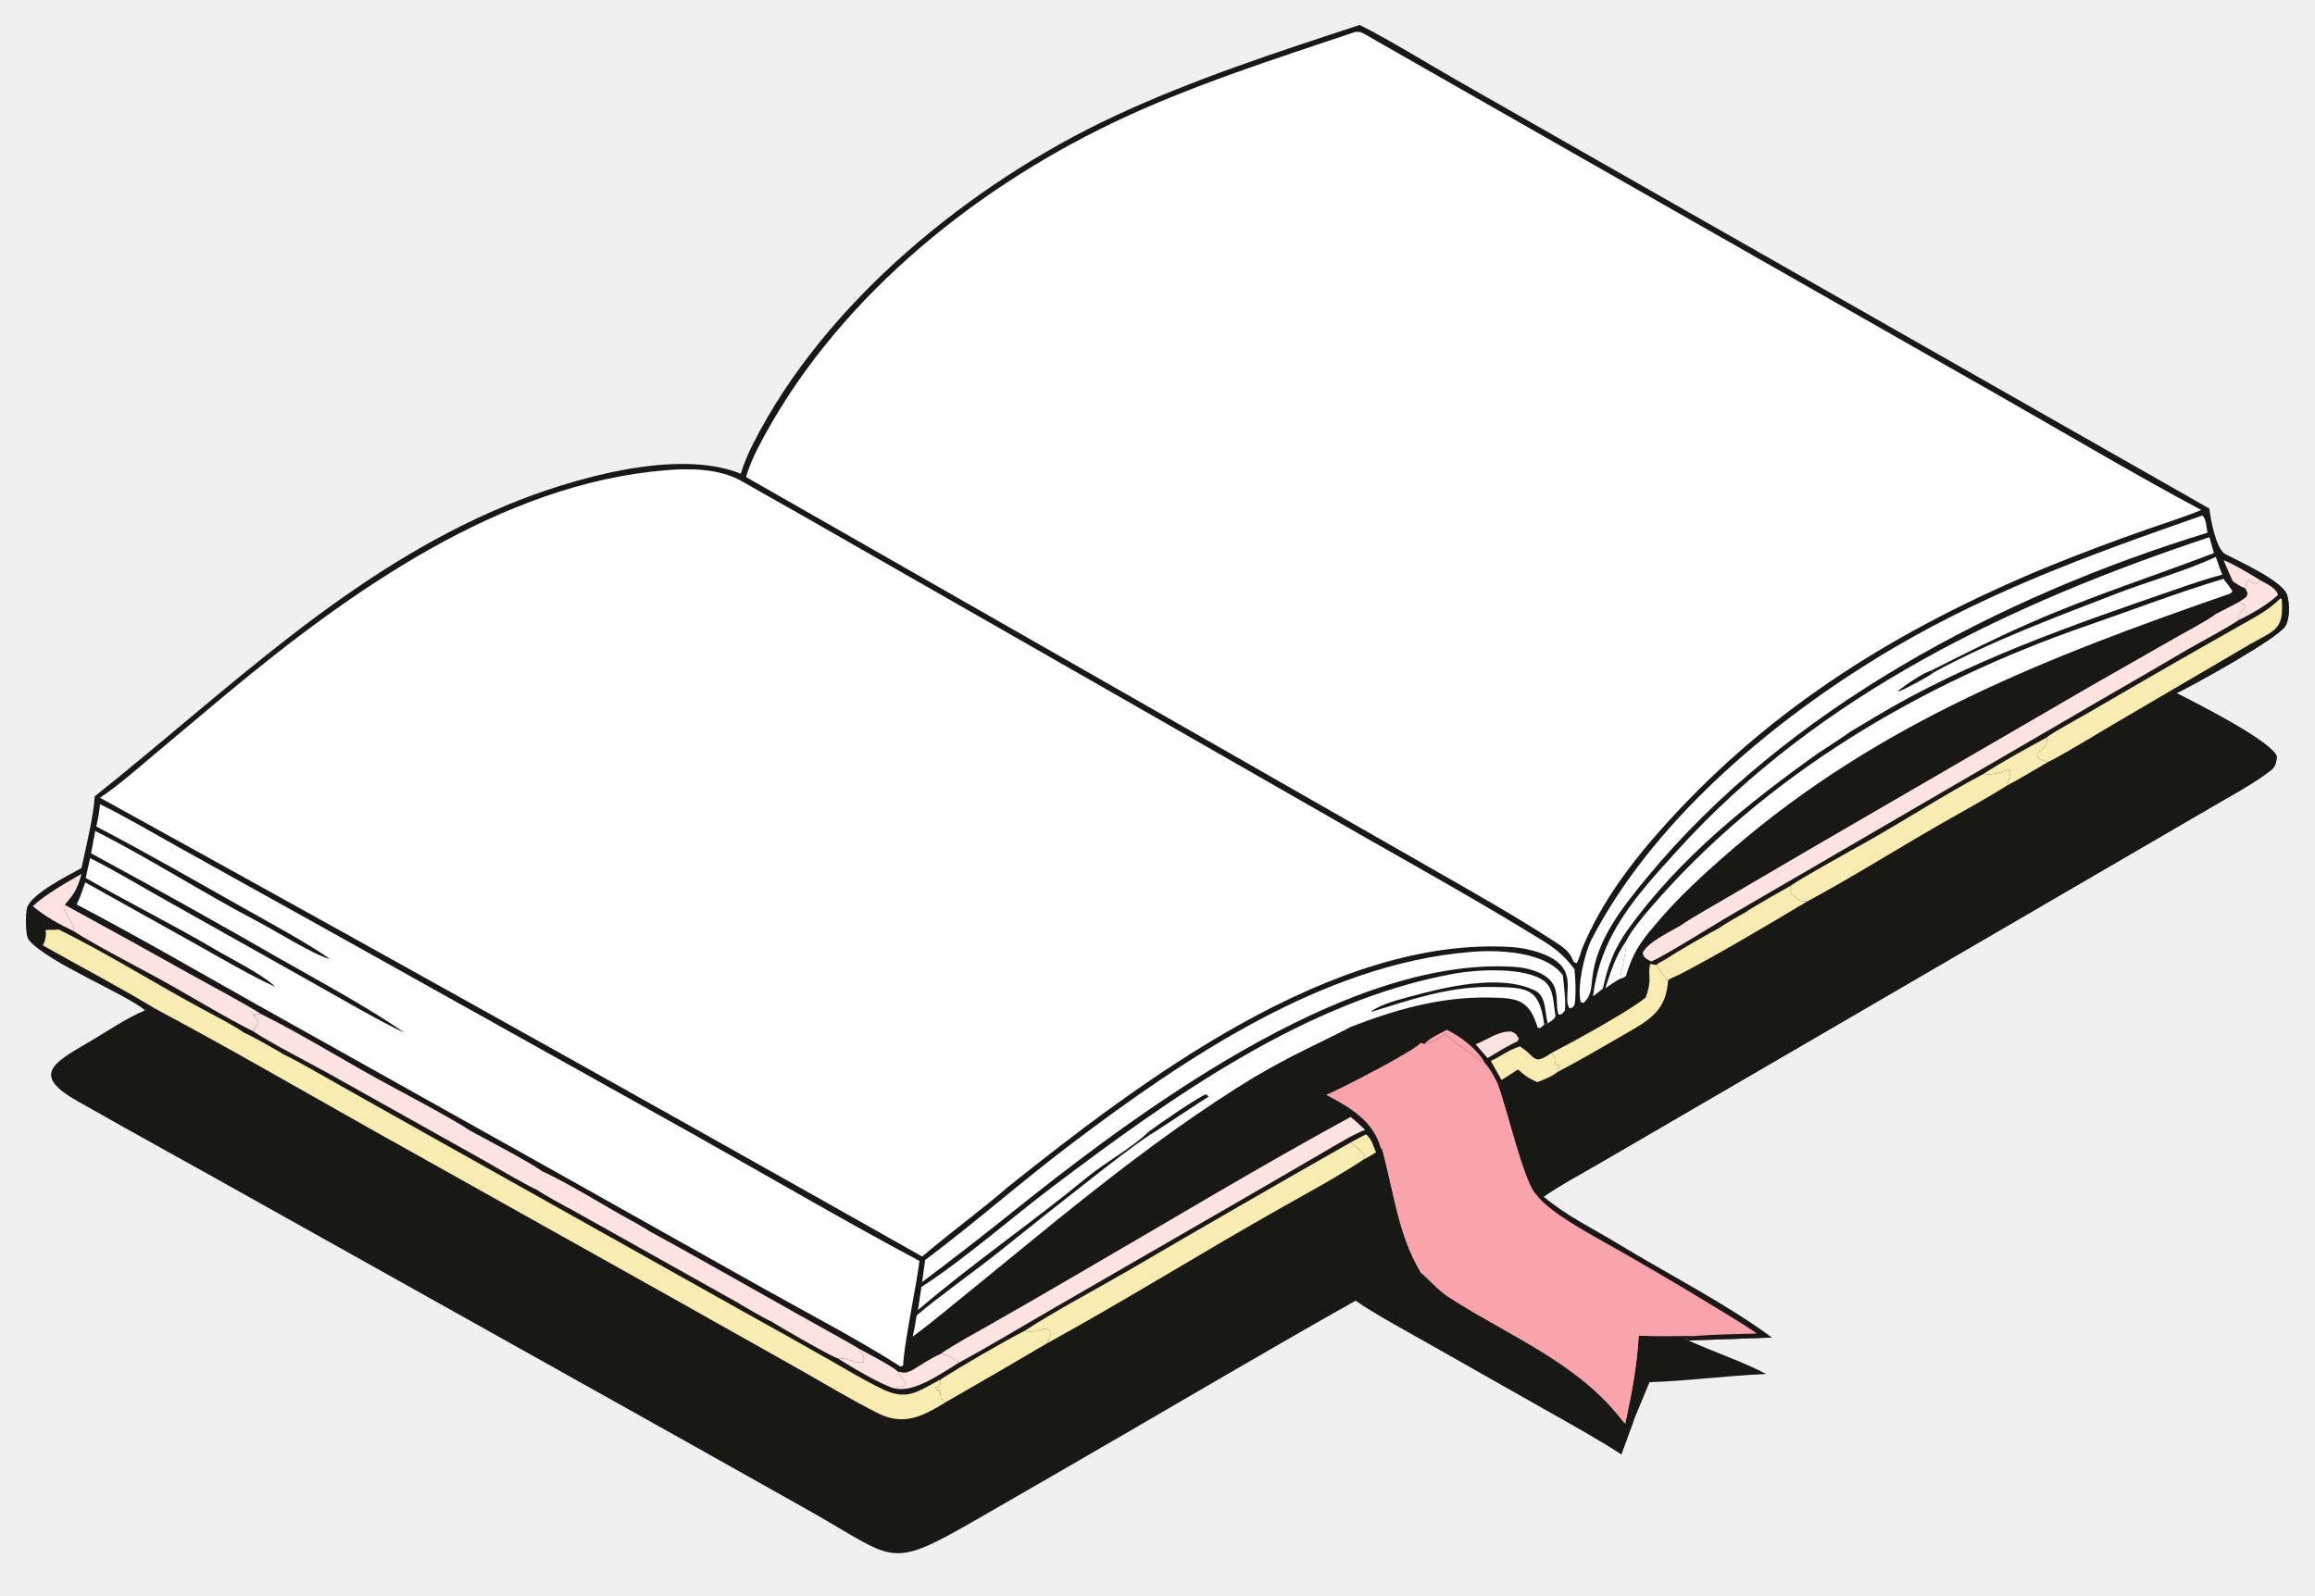
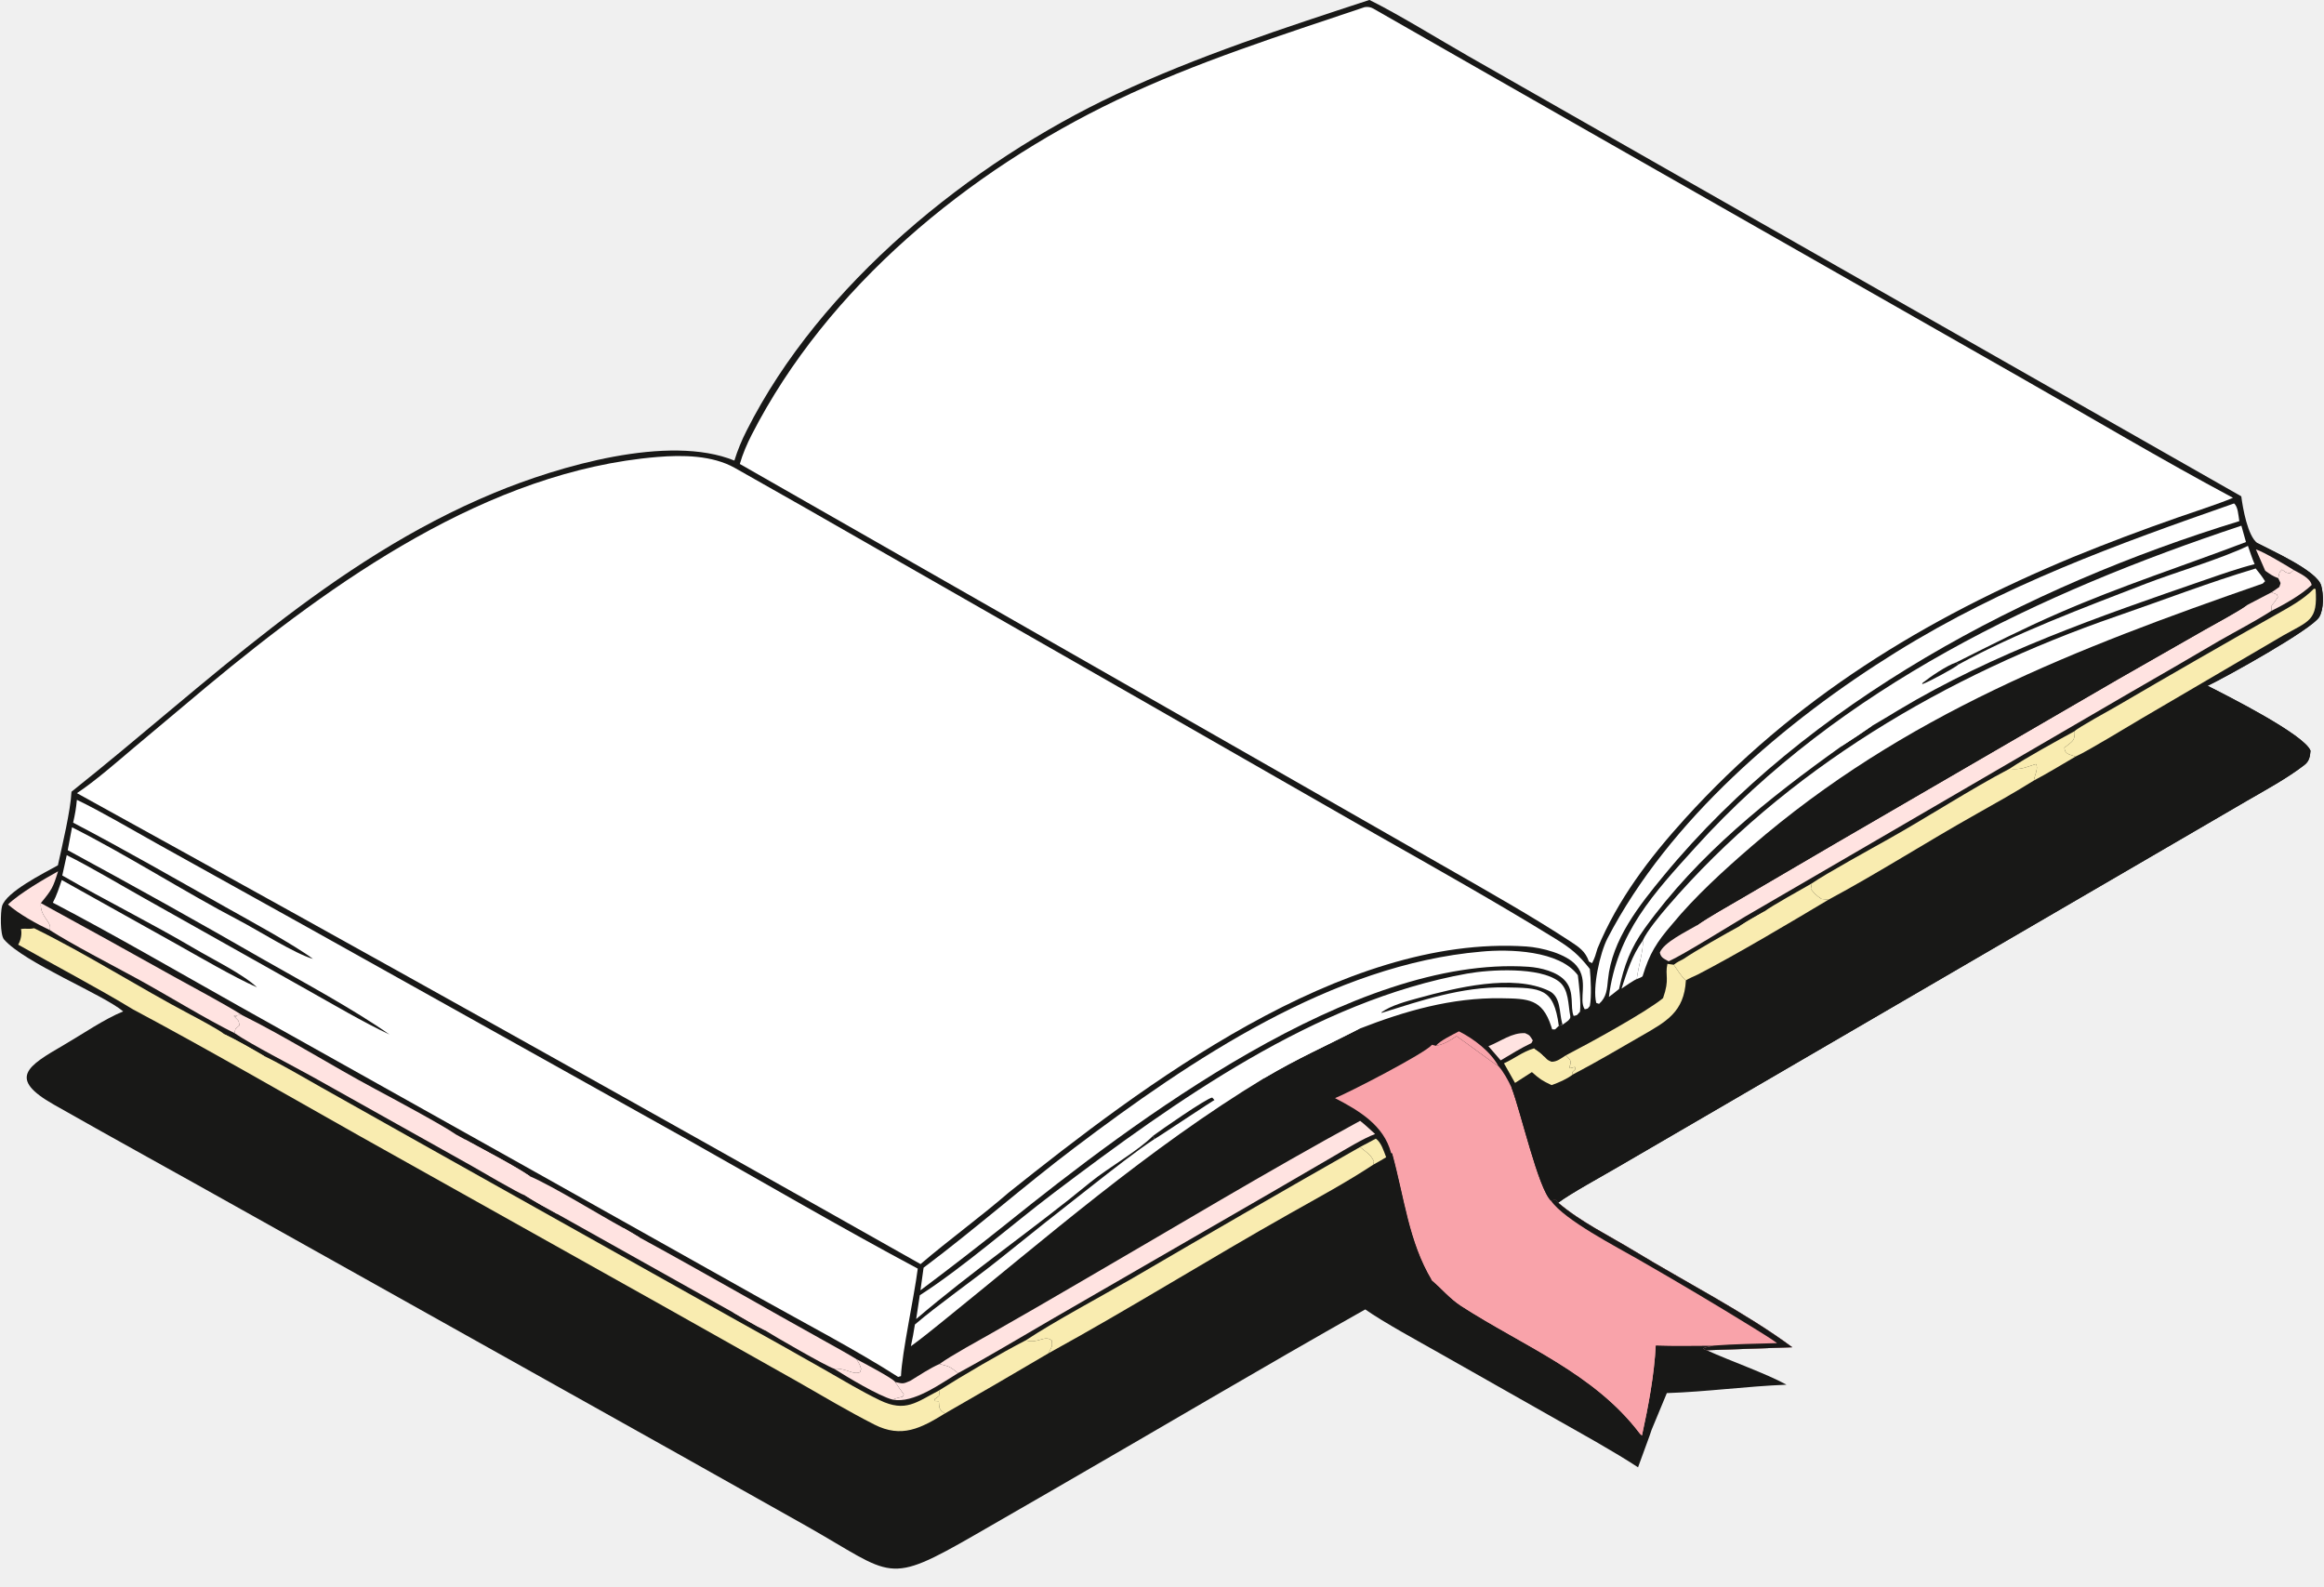
- <svg xmlns="http://www.w3.org/2000/svg" viewBox="0 0 1479.1 1019.7" width="1479.1" height="1019.7" fill="none">
-   <g transform="translate(-415.1, -3491.4)">
+ <svg xmlns="http://www.w3.org/2000/svg" viewBox="0 0 1447.1 987.7" width="1447.1" height="987.7" fill="none">
+   <g transform="translate(-431.1, -3507.4)">
    <path d="M1458.05 3954.99C1463.6 3961.87 1467.57 3963.95 1475.02 3968.38C1471.21 3969.14 1470.02 3968.35 1466.82 3968.84C1467.51 3971.9 1466.71 3975.94 1465.06 3978.59C1463.03 3977.16 1461.22 3975.49 1459.35 3973.86C1458.16 3966.5 1458.13 3962.53 1458.05 3954.99Z" fill="white" />
    <path d="M888.376 3794.16C890.38 3787.74 892.933 3781.5 896.007 3775.51C941.84 3684.5 1035.43 3608.65 1126.25 3566.03C1176.79 3542.31 1230.72 3524.76 1283.8 3507.37C1301.23 3515.91 1327.49 3532.13 1345.56 3542.44L1464.26 3610.1L1826.7 3816.41C1827.61 3823.72 1830.7 3841.13 1836.67 3845.51C1846.02 3850.47 1873.91 3862.8 1876.48 3872.06C1877.97 3877.41 1878.14 3886.49 1875.32 3891.45C1870.92 3899.16 1816.46 3929.33 1805.71 3934.39C1817.84 3940.52 1865.99 3964.76 1869.8 3974.81C1869.51 3978.32 1869.05 3981.3 1866.06 3983.63C1855.4 3991.92 1841.65 3999.34 1829.98 4006.11L1771.28 4040.29L1516.99 4188.32L1438.25 4234.14C1429.02 4239.55 1408.75 4250.61 1401.35 4256.25C1415.59 4268.34 1433.07 4276.72 1448.9 4286.36C1479.53 4305.01 1518.61 4325.03 1547.1 4346.21L1493.85 4348.08C1508.19 4354.65 1530.53 4362.41 1543.52 4369.52C1518.6 4370.52 1493.35 4373.97 1469 4374.75L1459.51 4397.61C1459.18 4399.19 1452.34 4417.18 1451.07 4420.96C1435.72 4410.9 1416.64 4400.43 1400.55 4391.31L1327.07 4349.69C1314.32 4342.45 1292.71 4330.74 1281.21 4322.65C1217.22 4358.71 1151.75 4397.58 1087.81 4434.41L1038.93 4462.59C982.51 4495.04 987.949 4488.47 933.413 4457.61L852.62 4412.2L581.444 4260.45C542.565 4238.6 503.547 4217.24 464.622 4195.14C435.745 4178.75 447.981 4171.28 470.913 4157.97C482.142 4151.46 496.052 4141.85 507.807 4137.1C495.295 4126.55 446.277 4106.87 433.626 4092.33C431.05 4089.38 431.408 4075.22 432.342 4071.7C434.708 4062.8 458.495 4050.97 467.149 4046.16C469.792 4033.97 475.085 4012.12 475.602 4000.34C560.144 3933.12 636.911 3856.46 739.037 3814.17C778.983 3797.63 847.464 3777.48 888.376 3794.16Z" fill="#181817" />
    <path d="M1338.05 4152.51C1341.95 4155.11 1362.49 4170.5 1364.12 4171.13C1367.33 4174.66 1370.31 4180.24 1372.31 4184.56C1378.21 4199.92 1388.87 4247.25 1396.89 4255.01L1399.41 4254.12C1400.67 4255.22 1400.55 4254.88 1401.35 4256.25C1415.59 4268.34 1433.07 4276.72 1448.91 4286.36C1479.53 4305.01 1518.61 4325.03 1547.1 4346.21L1493.85 4348.08C1492.42 4347.69 1493.22 4348.01 1491.54 4346.88C1494.06 4346.02 1495.78 4345.68 1498.36 4345.15C1486.71 4345.17 1473.62 4345.45 1462.08 4345.04C1461.19 4363.34 1457.43 4383.16 1453.52 4401.12C1452.64 4400.4 1452.57 4400.44 1451.94 4399.61C1423.51 4362.26 1379.31 4345.3 1341 4320.54C1333.94 4315.97 1328.82 4309.69 1322.58 4304.4C1308.24 4280.45 1305.52 4252.99 1297.99 4225.67L1297.32 4225.31C1292.72 4207.81 1277.15 4198.82 1262.4 4191.1C1270.7 4187.8 1318.33 4163.28 1322.8 4157.88L1325.18 4158.52C1330.37 4157.55 1333.64 4155.49 1338.05 4152.51Z" fill="#F9A3AA" />
    <path d="M1297.99 4225.67L1299.65 4225.53C1304.07 4234.16 1303.88 4239.18 1305.99 4249.56C1310.28 4271.01 1318.24 4293.57 1331.82 4310.95C1334.07 4313.82 1353.1 4323.18 1357.32 4325.87C1379.09 4339.76 1401 4352.44 1423.83 4364.35C1430.98 4368.07 1440.58 4383.27 1448.14 4387.99C1458.7 4388.53 1453.71 4367.46 1457.72 4362.3C1463.39 4355 1454.28 4345.54 1463.26 4341.79C1472.12 4338.1 1521.27 4346.2 1526.55 4340.93C1525.27 4338.52 1523.22 4336.39 1522.81 4334.06C1527.35 4336.92 1533.44 4340.53 1537.65 4343.64C1524.84 4344.02 1511.06 4344.19 1498.36 4345.15C1486.71 4345.17 1473.62 4345.45 1462.08 4345.04C1461.19 4363.34 1457.43 4383.16 1453.52 4401.12C1452.64 4400.4 1452.57 4400.44 1451.94 4399.61C1423.51 4362.26 1379.31 4345.3 1341 4320.54C1333.94 4315.97 1328.82 4309.69 1322.58 4304.4C1308.24 4280.45 1305.52 4252.99 1297.99 4225.67Z" fill="#F9A3AA" />
    <path d="M1396.89 4255.01L1399.41 4254.12C1400.67 4255.22 1400.55 4254.88 1401.35 4256.25C1415.59 4268.34 1433.07 4276.72 1448.9 4286.36C1479.53 4305.01 1518.61 4325.03 1547.1 4346.21L1493.85 4348.08C1492.42 4347.69 1493.22 4348.01 1491.54 4346.88C1494.06 4346.02 1495.78 4345.68 1498.36 4345.15C1511.06 4344.19 1524.84 4344.02 1537.65 4343.64C1533.44 4340.53 1527.35 4336.92 1522.81 4334.06C1499.31 4319.57 1475.56 4305.46 1451.6 4291.73C1437.77 4283.74 1405.38 4267.12 1396.89 4255.01Z" fill="#181817" />
    <path d="M1016.11 4356.64C1023.25 4351.4 1040.87 4341.84 1049.11 4337.13C1067.53 4326.65 1085.89 4316.06 1104.18 4305.35C1161.33 4272.24 1220.22 4236.67 1278.02 4205.24C1281.16 4207.68 1284.38 4210.76 1287.35 4213.46C1280.35 4215.98 1268.19 4223.39 1261.46 4227.31L1222.6 4249.91L1087.01 4328.2C1067.86 4339.25 1046.89 4351.93 1027.64 4362.32C1022.24 4357.94 1022.24 4358.25 1016.11 4356.64Z" fill="#FFE3E1" />
    <path d="M1069.83 4341.9C1087.8 4329.99 1117.28 4314.3 1136.66 4303.04C1183.6 4275.58 1230.71 4248.41 1277.98 4221.55C1282 4224.92 1284.48 4225.98 1286.58 4230.46L1286.1 4232.6C1269.87 4243.31 1251.45 4253.28 1234.43 4262.87C1184.13 4291.2 1134.47 4322.26 1083.91 4349.99C1086.15 4345.39 1086.49 4346.3 1086.03 4341.99C1081.6 4338.29 1077.15 4344.31 1069.83 4341.9Z" fill="#F9ECB0" />
    <path d="M1069.83 4341.89C1077.15 4344.31 1081.6 4338.29 1086.03 4341.99C1086.49 4346.3 1086.15 4345.39 1083.91 4349.99C1062.52 4362.61 1041.05 4375.1 1019.5 4387.43C1015.54 4385.04 1016.01 4383.72 1015.7 4379.82L1013.48 4379.72L1012.92 4378.67C1013.87 4377.98 1014.82 4377.27 1015.78 4376.56C1016.03 4375.1 1015.99 4374.54 1015.86 4373.08C1029.63 4364.33 1055.4 4349.26 1069.83 4341.89Z" fill="#F9ECB0" />
    <path d="M1322.58 4304.4C1322.04 4304.32 1320.74 4303.71 1320.17 4303.46C1317.04 4299.09 1314.45 4294.35 1312.49 4289.34C1309.03 4280.58 1294.92 4230.71 1297.32 4225.31L1297.99 4225.67C1305.52 4252.99 1308.24 4280.45 1322.58 4304.4Z" fill="#181817" />
    <path d="M1287.8 4216.33C1291.14 4218.64 1292.74 4224.03 1294.22 4227.92C1291.78 4229.34 1288.53 4231.37 1286.09 4232.6L1286.58 4230.46C1284.48 4225.98 1282 4224.92 1277.98 4221.55L1287.8 4216.33Z" fill="#F9ECB0" />
    <path d="M1836.67 3845.51C1846.02 3850.47 1873.91 3862.8 1876.48 3872.06C1877.96 3877.41 1878.14 3886.49 1875.32 3891.45C1870.92 3899.16 1816.46 3929.34 1805.71 3934.39C1817.84 3940.52 1865.99 3964.76 1869.8 3974.81C1869.51 3978.32 1869.05 3981.3 1866.05 3983.63C1855.4 3991.92 1841.65 3999.34 1829.98 4006.11L1771.28 4040.29L1516.99 4188.32L1438.25 4234.14C1429.02 4239.55 1408.75 4250.61 1401.35 4256.25C1400.55 4254.88 1400.67 4255.22 1399.41 4254.12L1396.89 4255.01C1388.87 4247.25 1378.2 4199.92 1372.31 4184.56L1374.48 4181.64L1367.59 4169.42C1374.38 4166.38 1378.76 4162.42 1386.34 4160.09C1389.36 4162.16 1390.25 4162.72 1392.78 4165.29C1394.76 4167.36 1394.59 4167.34 1397.18 4168.45C1400.55 4168.53 1403.18 4166.32 1406.12 4164.46C1419.92 4157.35 1455.63 4137.88 1466.64 4128.85C1470.98 4116.55 1467.66 4115.24 1469.37 4107.5L1468.93 4106.68L1470.14 4105.93C1467.12 4104.2 1465.39 4103.81 1464.64 4100.49C1467.07 4094.12 1480.92 4087.54 1487.69 4083.53C1495.53 4078 1507.78 4071.28 1516.26 4066.27L1574.92 4031.95L1749.99 3930.28L1804.04 3899.43C1809.94 3896.06 1825.55 3887.72 1830.05 3884.24L1845.5 3876.19C1847.19 3875.13 1848.75 3874 1850.38 3872.85C1851.47 3869.49 1851.4 3871.26 1849.72 3867.4C1845.93 3865.91 1845.02 3865.12 1841.61 3862.76L1835.8 3849.47C1835.44 3847.82 1835.93 3847.64 1836.67 3845.51Z" fill="#181817" />
    <path d="M1849.72 3867.4C1850.51 3864.13 1849.97 3863.96 1852.03 3862.04C1854.6 3863.78 1854.06 3863.83 1856.92 3864.39L1859.41 3862.34C1863.12 3864.41 1869.6 3867.24 1870.54 3871.6L1871.93 3873.93L1872.98 3874.16C1874.37 3893.84 1869.11 3893.86 1852.87 3903.01L1765.11 3954.44C1756.14 3959.67 1731.42 3974.88 1723.42 3978.49C1715.12 3983.33 1705.98 3988.94 1697.54 3993.36C1685.99 4000.57 1673.47 4007.63 1661.59 4014.3C1630.89 4031.52 1600.63 4050.96 1569.67 4067.55L1565.3 4067.09C1561.9 4064.78 1561.1 4063.95 1558.67 4060.88L1559.28 4057.42C1553.44 4060.81 1534.36 4071.33 1529.69 4074.89C1524.42 4077.88 1519.35 4080.68 1514.3 4084.02C1506.47 4088.24 1486.65 4099.46 1479.34 4104.48C1476.93 4105.73 1475.49 4106.38 1473.31 4108.06L1469.37 4107.5L1468.93 4106.68L1470.14 4105.93C1467.12 4104.2 1465.39 4103.81 1464.64 4100.49C1467.07 4094.12 1480.92 4087.54 1487.69 4083.53C1495.53 4078 1507.78 4071.28 1516.26 4066.27L1574.92 4031.95L1749.99 3930.28L1804.04 3899.43C1809.94 3896.06 1825.55 3887.72 1830.05 3884.24L1845.5 3876.19C1847.19 3875.13 1848.76 3874 1850.38 3872.85C1851.47 3869.49 1851.4 3871.26 1849.72 3867.4Z" fill="#181817" />
    <path d="M1830.05 3884.24L1845.5 3876.19L1848.9 3877.55L1849.46 3879.16C1848.19 3881.07 1847.27 3882.56 1845.68 3884.25L1845.4 3887.75C1835.59 3894.09 1823.21 3900.49 1812.88 3906.42C1794.47 3917.24 1776.01 3927.96 1757.5 3938.58L1608.55 4025.26L1517.88 4077.99C1508.43 4083.58 1478.84 4102.08 1470.14 4105.93C1467.12 4104.2 1465.39 4103.81 1464.64 4100.49C1467.07 4094.12 1480.92 4087.54 1487.69 4083.53C1495.53 4078 1507.78 4071.28 1516.26 4066.27L1574.92 4031.95L1749.99 3930.28L1804.04 3899.43C1809.94 3896.06 1825.55 3887.72 1830.05 3884.24Z" fill="#FFE3E1" />
    <path d="M1871.93 3873.93L1872.98 3874.16C1874.37 3893.84 1869.11 3893.86 1852.87 3903.01L1765.11 3954.44C1756.14 3959.67 1731.42 3974.88 1723.41 3978.49C1720.33 3976.99 1716.82 3977.45 1716.58 3972.89C1721.58 3968.79 1723.18 3968.93 1722.95 3962.59C1724.81 3960.52 1745.3 3949.31 1749.45 3946.89C1782.08 3927.81 1814.85 3908.97 1847.77 3890.38C1856.31 3885.55 1865.05 3880.98 1871.93 3873.93Z" fill="#F9ECB0" />
    <path d="M1682.38 3986.04C1689.53 3986.8 1692.2 3985.15 1698.86 3983.11C1700.52 3985.65 1698.01 3990.18 1697.54 3993.36C1685.99 4000.57 1673.47 4007.63 1661.59 4014.3C1630.89 4031.52 1600.63 4050.96 1569.67 4067.55L1565.3 4067.09C1561.9 4064.78 1561.1 4063.95 1558.66 4060.88L1559.28 4057.41C1567.4 4051.7 1597.5 4035.15 1607.37 4029.61C1631.45 4016.09 1658.4 3998.6 1682.38 3986.04Z" fill="#F9ECB0" />
    <path d="M1722.96 3962.59C1723.18 3968.93 1721.58 3968.79 1716.58 3972.89C1716.82 3977.45 1720.33 3976.99 1723.42 3978.49C1715.12 3983.33 1705.98 3988.94 1697.54 3993.36C1698.01 3990.18 1700.52 3985.65 1698.86 3983.11C1692.2 3985.15 1689.53 3986.8 1682.38 3986.04C1693.53 3978.66 1710.94 3969.19 1722.96 3962.59Z" fill="#F9ECB0" />
    <path d="M1849.72 3867.4C1850.51 3864.13 1849.97 3863.96 1852.03 3862.04C1854.59 3863.78 1854.06 3863.83 1856.92 3864.39L1859.4 3862.34C1863.12 3864.41 1869.6 3867.24 1870.54 3871.6C1864.31 3877.63 1853.25 3883.9 1845.4 3887.75L1845.68 3884.25C1847.26 3882.56 1848.18 3881.07 1849.46 3879.16L1848.9 3877.55L1845.5 3876.19C1847.19 3875.13 1848.75 3874 1850.38 3872.85C1851.47 3869.49 1851.4 3871.26 1849.72 3867.4Z" fill="#FFE3E1" />
    <path d="M1559.28 4057.41L1558.66 4060.88C1561.1 4063.95 1561.9 4064.78 1565.3 4067.09L1569.67 4067.55C1545.43 4082.01 1513.1 4101.28 1488.22 4114.17C1486.43 4115 1482.26 4116.79 1480.87 4117.81C1478.73 4116.42 1475.01 4110.49 1473.31 4108.06C1475.48 4106.38 1476.93 4105.73 1479.34 4104.48C1486.65 4099.46 1506.47 4088.23 1514.3 4084.02C1519.35 4080.68 1524.42 4077.88 1529.69 4074.89C1534.36 4071.33 1553.44 4060.81 1559.28 4057.41Z" fill="#F9ECB0" />
    <path d="M1514.3 4084.02C1519.35 4080.68 1524.42 4077.88 1529.69 4074.89C1528.8 4081.29 1520.18 4089.15 1514.3 4084.02Z" fill="#F9ECB0" />
    <path d="M1466.64 4128.85C1470.98 4116.55 1467.66 4115.24 1469.37 4107.5L1473.31 4108.06C1475.01 4110.49 1478.73 4116.42 1480.87 4117.81C1479.75 4137.61 1468.66 4143.45 1453.03 4152.44C1438.92 4160.56 1424.86 4168.89 1410.43 4176.42L1410.12 4174.99L1412.04 4173.07L1411.78 4171.72L1408.72 4172.49L1408.3 4171.77C1410.06 4167.86 1408.73 4167.13 1406.12 4164.46C1419.92 4157.35 1455.63 4137.88 1466.64 4128.85Z" fill="#F9ECB0" />
    <path d="M1386.34 4160.09C1389.36 4162.16 1390.25 4162.72 1392.78 4165.29C1394.76 4167.36 1394.59 4167.34 1397.18 4168.45C1400.55 4168.53 1403.18 4166.32 1406.12 4164.46C1408.73 4167.13 1410.06 4167.86 1408.3 4171.77L1408.72 4172.49L1411.78 4171.72L1412.04 4173.07L1410.12 4174.99L1410.43 4176.42C1406.29 4179.5 1402.04 4181.25 1397.22 4183.01C1391.17 4180.09 1390.11 4179.42 1384.97 4174.9L1374.48 4181.64L1367.59 4169.42C1374.38 4166.38 1378.76 4162.42 1386.34 4160.09Z" fill="#F9ECB0" />
    <path d="M1835.8 3849.47C1840.28 3850.74 1855 3859.58 1859.41 3862.34L1856.92 3864.39C1854.06 3863.83 1854.6 3863.78 1852.03 3862.04C1849.97 3863.96 1850.51 3864.13 1849.72 3867.4C1845.93 3865.91 1845.02 3865.12 1841.61 3862.76L1835.8 3849.47Z" fill="#FFE3E1" />
    <path d="M478.978 4005.39C493.519 4012.29 514.713 4024.79 529.164 4032.82L621.18 4083.97L859.792 4217.24C906.444 4243.48 955.453 4272.14 1002.57 4297.26C1000.29 4315.17 992.731 4349.43 992.122 4364.17L990.363 4364.69C964.802 4348.27 931.726 4330.94 904.789 4315.87L766.147 4238.07L580.311 4134.04C542.074 4112.58 502.698 4089.64 464.008 4069.41C466.496 4064.71 467.849 4060.3 469.551 4055.31L540.782 4095.08C554.714 4102.89 576.922 4115.87 591.098 4122.11C582.618 4114 563.07 4104.4 552.193 4097.97C525.586 4082.26 496.441 4067.84 469.878 4052.48L472.66 4039.84C487.246 4047.03 506.602 4058.64 521.209 4066.81L622.116 4123.54C637.941 4132.42 657.545 4143.96 673.644 4151.51C651.948 4136.17 619.294 4118.53 595.555 4105.01C555.089 4081.73 514.326 4058.98 473.275 4036.74L475.95 4022.49C509.821 4039.49 546.263 4062.88 580.074 4080.52C591.641 4086.55 614.737 4101.22 625.974 4104.41C613.999 4095.47 585.876 4080.22 571.699 4072.24C540.639 4054.75 508.152 4036.05 476.636 4019.6C477.896 4013.98 478.402 4011.23 478.978 4005.39Z" fill="white" />
    <path d="M1840.06 3870.72C1840.35 3873.53 1840.42 3873.73 1842.22 3875.9C1838.27 3877.24 1831.93 3880.46 1830.05 3884.24C1825.55 3887.72 1809.94 3896.06 1804.04 3899.43L1749.99 3930.28L1574.92 4031.95L1516.26 4066.27C1507.78 4071.28 1495.53 4078 1487.69 4083.53L1484.95 4080.08L1482.91 4080.07C1478.75 4082.71 1477.24 4083.93 1472.3 4082.85C1486.35 4065.7 1505.04 4048.73 1521.8 4034.27C1616.81 3952.28 1723.54 3911.2 1840.06 3870.72Z" fill="#181817" />
    <path d="M442.407 4095.54C444.061 4092.89 444.861 4088.85 444.166 4085.79C447.366 4085.3 448.563 4086.08 452.37 4085.33C485.273 4101.46 517.52 4122.15 550.02 4139.27C554.054 4141.39 567.862 4148.75 570.738 4151.27C578.766 4155.13 587.735 4160.31 595.505 4164.84C606.714 4170.24 620.243 4178.28 631.292 4184.49L691.606 4218.39L890.075 4329.65C908.527 4339.85 926.912 4350.17 945.232 4360.61C956.458 4367.02 967.272 4373.57 978.926 4379.19C995.008 4386.95 1001.78 4380.39 1015.86 4373.08C1015.99 4374.54 1016.03 4375.1 1015.78 4376.56C1014.82 4377.27 1013.87 4377.98 1012.92 4378.67L1013.48 4379.72L1015.7 4379.82C1016.01 4383.72 1015.54 4385.04 1019.5 4387.43C1004.5 4396.64 992.556 4403 975.508 4394.33C959.229 4386.04 943.509 4376.65 927.636 4367.59L843.635 4320.31L654.631 4214.46C608.846 4188.68 560.229 4160.54 513.949 4135.87C492.341 4122.71 464.883 4108.31 442.407 4095.54Z" fill="#F9ECB0" />
    <path d="M570.737 4151.27C578.766 4155.13 587.735 4160.31 595.505 4164.84C594.475 4165.27 592.957 4165.67 591.848 4166C584.657 4164.34 572.546 4158.97 570.737 4151.27Z" fill="#F9ECB0" />
    <path d="M1343.55 4141.38C1355.19 4139.5 1373.29 4137.68 1383.85 4144.14C1388.92 4147.23 1385.26 4154.58 1394.41 4152.85L1394.38 4156.12C1396.99 4158.06 1397.14 4157.53 1398.17 4160.14L1397.03 4162.85L1394.48 4163.06L1392.78 4165.29C1390.25 4162.72 1389.36 4162.16 1386.34 4160.09C1387.89 4159.74 1387.37 4159.84 1388.74 4158.7C1387.65 4157.2 1387.26 4157.63 1384.69 4156.83L1385.55 4155.18C1383.75 4152.37 1383.85 4151.98 1380.74 4150.66C1372.57 4150.2 1365.7 4155.72 1357.91 4158.77C1357.35 4158.36 1356.79 4157.96 1356.23 4157.56L1354.96 4156.68L1353.47 4155.65C1349.59 4152.99 1343.44 4147.69 1344.73 4142.62L1343.55 4141.38Z" fill="#181817" />
    <path d="M1357.91 4158.77C1365.7 4155.72 1372.57 4150.2 1380.74 4150.66C1383.85 4151.98 1383.75 4152.37 1385.54 4155.18L1384.69 4156.83C1377.78 4160.16 1372.08 4163.66 1365.55 4167.6L1357.91 4158.77Z" fill="#FFE3E1" />
    <path d="M1325.18 4158.52C1327.91 4155.25 1335.52 4151.65 1339.54 4149.52C1348.74 4154.11 1359.15 4162.01 1364.12 4171.13C1362.49 4170.49 1341.95 4155.11 1338.05 4152.51C1333.63 4155.49 1330.37 4157.55 1325.18 4158.52Z" fill="#F9A3AA" />
    <path d="M1454.01 4093.01C1456.45 4087.3 1464.94 4077.08 1469.17 4072.15C1542.76 3986.48 1643.06 3927.65 1749.01 3891.08C1778.05 3881.06 1806.47 3870.07 1835.65 3861.34C1838.12 3864.36 1839.43 3866.01 1841.52 3869.29L1840.06 3870.72C1723.54 3911.2 1616.81 3952.28 1521.8 4034.27C1505.04 4048.73 1486.35 4065.7 1472.3 4082.85C1462.67 4094 1458.21 4101.06 1453.93 4115.12C1453.74 4115.73 1450.93 4116.73 1450.27 4116.98C1450.95 4110.67 1454.74 4097.84 1454.01 4093.01Z" fill="white" />
    <path d="M582.056 4139.53C608.257 4152.48 638.262 4171.3 664.438 4185.28C675.303 4191.1 707.069 4208.1 715.076 4213.78L720.476 4216.74C731.11 4222.6 751.865 4233.37 761.145 4239.79C775.856 4246.18 803.874 4263.53 819.346 4271.98C822.492 4273.83 826.552 4276.05 829.535 4277.98C868.39 4299.14 906.763 4321.35 945.452 4342.81C951.778 4346.32 958.205 4349.87 964.385 4353.61C966.054 4356.33 966.346 4356.56 967.297 4359.7L966.632 4361.73C962.133 4363.63 958.416 4359.17 950.412 4359.54C945.881 4358.19 912.772 4339.11 907.363 4335.61C901.593 4332.84 893.295 4327.8 887.526 4324.53L778.056 4263.2C771.235 4259.45 764.706 4255.92 758.123 4251.73C754.312 4250.53 729.51 4236.01 725.041 4233.43L625.732 4177.83C613.939 4171.26 587.331 4157.64 577.14 4150.63C577.904 4147.07 577.166 4148.75 580.194 4145.77C579.625 4142.11 579.77 4143.23 576.705 4140.01L578.262 4139.32L577.228 4140.04C579.421 4141.33 576.307 4138.77 582.056 4139.53Z" fill="#FFE3E1" />
    <path d="M720.476 4216.74C731.11 4222.6 751.865 4233.37 761.145 4239.79C750.245 4239.5 726.391 4226.23 720.476 4216.74Z" fill="#FFE3E1" />
    <path d="M887.526 4324.53C892.409 4322.14 890.515 4322.2 896.589 4323.97C900.377 4325.06 905.072 4329.98 907.775 4332.94L907.363 4335.61C901.593 4332.84 893.295 4327.8 887.526 4324.53Z" fill="#FFE3E1" />
    <path d="M758.124 4251.73C764.58 4249.67 778.735 4256.05 778.057 4263.2C771.235 4259.45 764.707 4255.92 758.124 4251.73Z" fill="#FFE3E1" />
    <path d="M819.347 4271.98C822.492 4273.83 826.552 4276.05 829.536 4277.98C824.807 4278.51 821.698 4280.58 817.921 4278.4C817.414 4274.65 817.495 4275.92 819.347 4271.98Z" fill="#FFE3E1" />
    <path d="M456.525 4069.67C484.042 4084.69 511.482 4099.87 538.844 4115.18C551.634 4122.31 569.97 4131.93 582.057 4139.53C576.308 4138.77 579.422 4141.33 577.228 4140.04L578.262 4139.32L576.705 4140.01C579.77 4143.23 579.625 4142.11 580.194 4145.77C577.167 4148.75 577.904 4147.07 577.14 4150.63C559.025 4141.69 534.749 4126.71 516.528 4116.76C501.457 4108.53 475.821 4095.32 461.999 4086.42C464.016 4081.56 455.788 4078.41 456.525 4069.67Z" fill="#FFE3E1" />
    <path d="M436.081 4070.53C443.094 4063.72 458.566 4054.68 467.261 4049.88C464.125 4060.09 463.321 4061.44 456.526 4069.67C455.788 4078.41 464.016 4081.56 461.999 4086.42C453.549 4082.4 443.101 4076.67 436.081 4070.53Z" fill="#FFE3E1" />
    <path d="M964.385 4353.61C968.026 4355.6 987.107 4365.49 988.529 4367.88C990.267 4370.49 992.059 4373.06 993.903 4375.6L993.137 4377C991.075 4377.6 988.791 4377.84 987.026 4378.84C978.392 4376.67 958.543 4364.7 950.412 4359.54C958.416 4359.17 962.133 4363.63 966.632 4361.73L967.297 4359.7C966.346 4356.56 966.054 4356.33 964.385 4353.61Z" fill="#FFE3E1" />
    <path d="M1016.11 4356.64C1022.24 4358.25 1022.24 4357.94 1027.64 4362.32C1016.43 4369.1 999.907 4381.29 987.026 4378.84C988.791 4377.84 991.075 4377.6 993.138 4377L993.903 4375.6C992.059 4373.06 990.267 4370.49 988.529 4367.88C993.472 4368.94 993.337 4369.09 997.847 4367.13C1003.3 4363.78 1010.42 4359.09 1016.11 4356.64Z" fill="#FFE3E1" />
    <path d="M1440.77 4122.93C1444.44 4111.93 1447.18 4102.52 1454.01 4093.01C1454.74 4097.84 1450.95 4110.67 1450.27 4116.98C1448.77 4117.45 1442.38 4121.84 1440.77 4122.93Z" fill="white" />
    <path d="M1280.85 3511.84C1282.74 3511.56 1284.5 3511.76 1286.16 3512.71C1301.17 3521.25 1316.33 3529.95 1331.31 3538.51L1426.13 3592.59L1688.63 3742.09C1732.22 3766.86 1777.55 3793.88 1821.53 3817.34C1812.14 3821.32 1796.87 3826.14 1786.9 3829.67C1765.1 3837.27 1743.48 3845.43 1722.1 3854.15C1629.25 3892.7 1548.07 3942.24 1480.02 4017.42C1458.05 4041.7 1438.43 4067.43 1425.83 4097.9C1424.71 4101.63 1424.24 4103.67 1422.43 4107.06L1420.47 4106.04C1418.33 4099.69 1414.26 4097.03 1408.56 4093.3C1384.28 4077.45 1358.66 4063.04 1333.53 4048.61L1217.44 3982.24L891.77 3796.27C893.459 3790.27 896.268 3783.74 899.13 3778.15C946.356 3685.89 1034 3614.01 1126.22 3569.85C1175.91 3546.06 1229.15 3529.27 1280.85 3511.84Z" fill="white" />
    <path d="M840.389 3791.92C856.04 3790.62 874.614 3790.82 888.639 3798.72C918.409 3815.49 948.123 3832.45 977.757 3849.47L1135.63 3939.71L1287.26 4026.54C1324.8 4047.84 1362.84 4069.19 1399.59 4091.85C1409.48 4097.95 1413.97 4101.69 1421.05 4110.67C1421.67 4116.59 1422.21 4128.05 1421.05 4133.75C1419.31 4135.75 1420.41 4135.2 1417.86 4135.78C1413.82 4129.57 1420.55 4117.93 1412.72 4108.61C1406.46 4101.14 1390.81 4097.31 1381.53 4096.69C1266.51 4088.98 1142.39 4183.51 1059.29 4249.82C1041.79 4264.96 1022.07 4279.26 1004.3 4294.43C829.694 4195.81 654.587 4098.07 478.989 4001.22C490.224 3993.83 503.96 3981.78 514.432 3972.94L559.867 3934.84C638.51 3869.51 735.067 3800.59 840.389 3791.92Z" fill="white" />
    <path d="M1003.83 4313.85C1031.13 4296.31 1060.77 4270.12 1087.73 4249.75C1162.92 4192.95 1250.07 4130.51 1344.68 4113.56C1358.71 4111.05 1389.78 4109.19 1401.81 4118.5C1408.08 4123.36 1407.44 4132.7 1408.89 4140.14C1409.29 4142.24 1406 4143.96 1404.08 4145.38L1401.74 4146.09C1398.9 4148.59 1400.25 4148.41 1397.6 4148.27L1397.03 4146.48C1391.42 4129.23 1382.65 4129.18 1365.9 4128.92C1335 4128.45 1305.99 4136.8 1277.49 4147.93C1255.85 4159.06 1239.77 4165.96 1218.35 4178.62C1146.15 4222.36 1082.62 4278.08 1017.09 4330.9C1011 4335.8 1004.63 4340.99 998.292 4345.56C999.268 4340.9 1000.09 4336.81 1000.79 4332.06C1014.38 4320.35 1037.72 4303.96 1053.14 4291.6C1072.75 4275.8 1092.48 4260.16 1112.34 4244.67C1122.16 4237 1139.66 4223.18 1149.98 4216.58L1149.04 4214.6C1140.25 4223.62 1120.64 4234.78 1109.99 4243.55C1074.98 4272.35 1035.83 4299.31 1001.58 4328.65L1003.83 4313.85Z" fill="white" />
    <path d="M1401.74 4146.09C1398.58 4122.37 1390.8 4122.51 1367.92 4122.16C1341.06 4121.77 1316.32 4130.28 1291.29 4138.07L1291.47 4137.55C1297.47 4133.34 1306.51 4130.92 1314.43 4128.75C1337.46 4122.44 1373.07 4113.51 1395.64 4124.33C1403.14 4127.92 1401.96 4137.83 1403.75 4144.23L1404.08 4145.38L1401.74 4146.09Z" fill="#181817" />
    <path d="M1218.35 4178.62C1217.1 4177.16 1216.86 4176.86 1215.73 4175.24C1218.92 4171.04 1271.66 4145.69 1278.17 4143.69L1278.96 4144.64L1277.49 4147.93C1255.85 4159.06 1239.77 4165.96 1218.35 4178.62Z" fill="white" />
    <path d="M1149.04 4214.6C1153.51 4211.23 1182.28 4191.23 1185.92 4190.74L1187.34 4192.34C1187.92 4191.49 1151.22 4216.09 1149.98 4216.58L1149.04 4214.6Z" fill="#181817" />
    <path d="M1432.92 4128.1C1437.91 4088.04 1460.81 4063.64 1487.01 4034.69C1577.23 3934.98 1701.08 3876.48 1826.76 3834.7L1829.62 3844.88C1790.55 3859.74 1751.76 3872.22 1713.14 3889.06C1690.19 3899.06 1671.5 3908.62 1649.17 3919.82L1650.74 3921.06C1686.56 3901.42 1728.96 3885.63 1767.24 3870.82C1784.85 3864.01 1814.8 3855.1 1830.84 3847.26C1832.07 3850.75 1833.54 3855.36 1835 3858.66C1824.58 3861.28 1814.01 3865.03 1803.85 3868.54C1738.56 3891.06 1672.52 3913.9 1613.05 3949.61C1607.59 3952.89 1602.16 3956.22 1596.64 3959.41C1590.42 3963.73 1584.12 3967.93 1577.75 3972.01C1532.1 4004.6 1488.48 4039.29 1455.31 4085.28C1446.49 4097.51 1442.37 4108.53 1439.24 4123.16C1437.41 4124.75 1434.89 4126.59 1432.92 4128.1Z" fill="white" />
    <path d="M1577.75 3972.01C1574.33 3968.65 1573.73 3971.57 1571.81 3968.61C1575.48 3964.25 1590.7 3954.27 1596.37 3955.15C1597.21 3957.35 1596.88 3956.76 1596.64 3959.41C1590.42 3963.73 1584.12 3967.93 1577.75 3972.01Z" fill="white" />
    <path d="M1650.74 3921.06C1647.57 3923.67 1632.11 3931.95 1627.98 3933.39L1628.22 3932.6C1633.17 3928.65 1643.33 3921.77 1649.17 3919.82L1650.74 3921.06Z" fill="#181817" />
    <path d="M1822.19 3820.85C1824.67 3822.84 1824.87 3828.23 1825.47 3831.86C1693.17 3872.37 1556.28 3944.31 1467.24 4052.37C1451.75 4071.16 1434.79 4092.4 1432.36 4117.29C1431.76 4123.39 1431.48 4128.23 1426.82 4132.4L1425.05 4131.83C1422.64 4122.15 1427.32 4100.74 1432.08 4091.57C1470.28 4017.93 1542.94 3956.1 1611.81 3913.41C1679.51 3871.43 1748.78 3846.5 1822.19 3820.85Z" fill="white" />
    <path d="M1353.48 4099.89C1370.84 4098.21 1402.16 4099.1 1413.59 4114.58C1414.35 4121.13 1415.62 4131.06 1414.93 4137.29C1412.49 4139.88 1413.89 4139.24 1410.97 4139.93C1408.61 4134.08 1411.68 4125.35 1406.06 4118.5C1401.01 4112.34 1390.33 4109.83 1382.77 4109.32C1273.84 4102.1 1137.04 4205.64 1057.69 4269.41C1040.09 4283.46 1022.28 4297.24 1004.25 4310.75L1006.19 4296.68C1037.78 4273.02 1068.42 4245.98 1100.05 4222.08C1172.59 4167.26 1260.63 4107.9 1353.48 4099.89Z" fill="white" />
  </g>
</svg>
